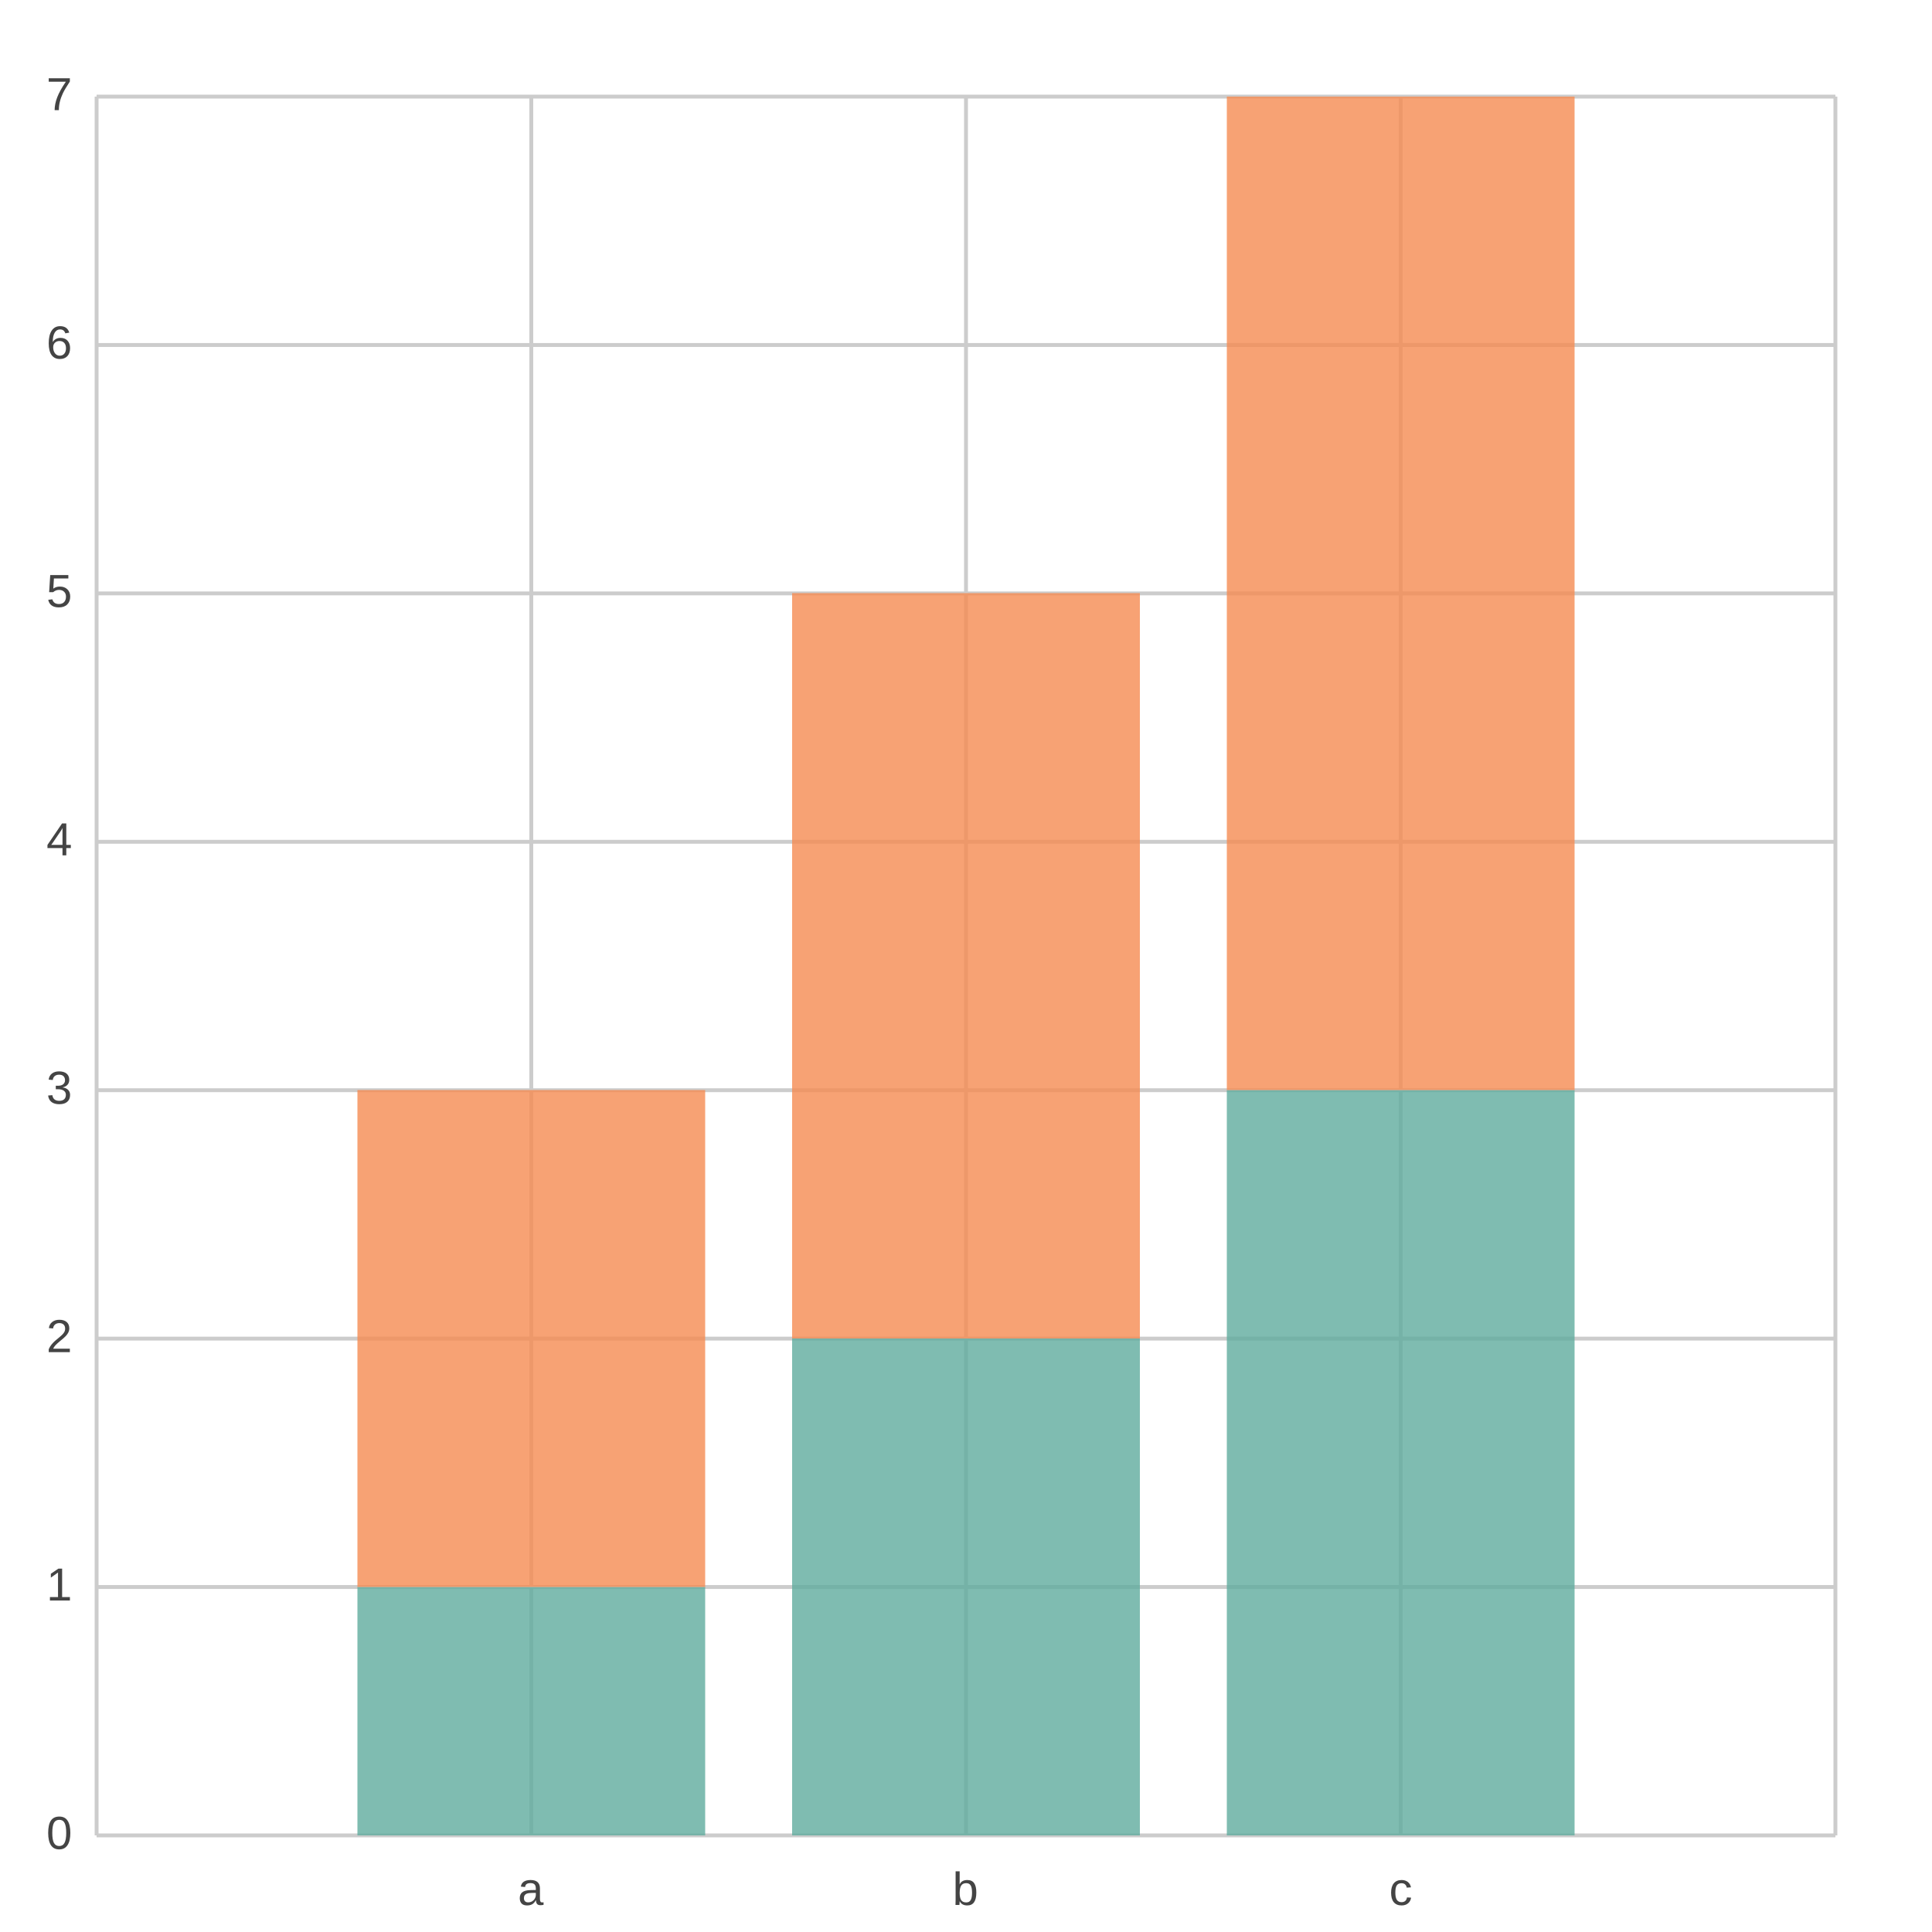
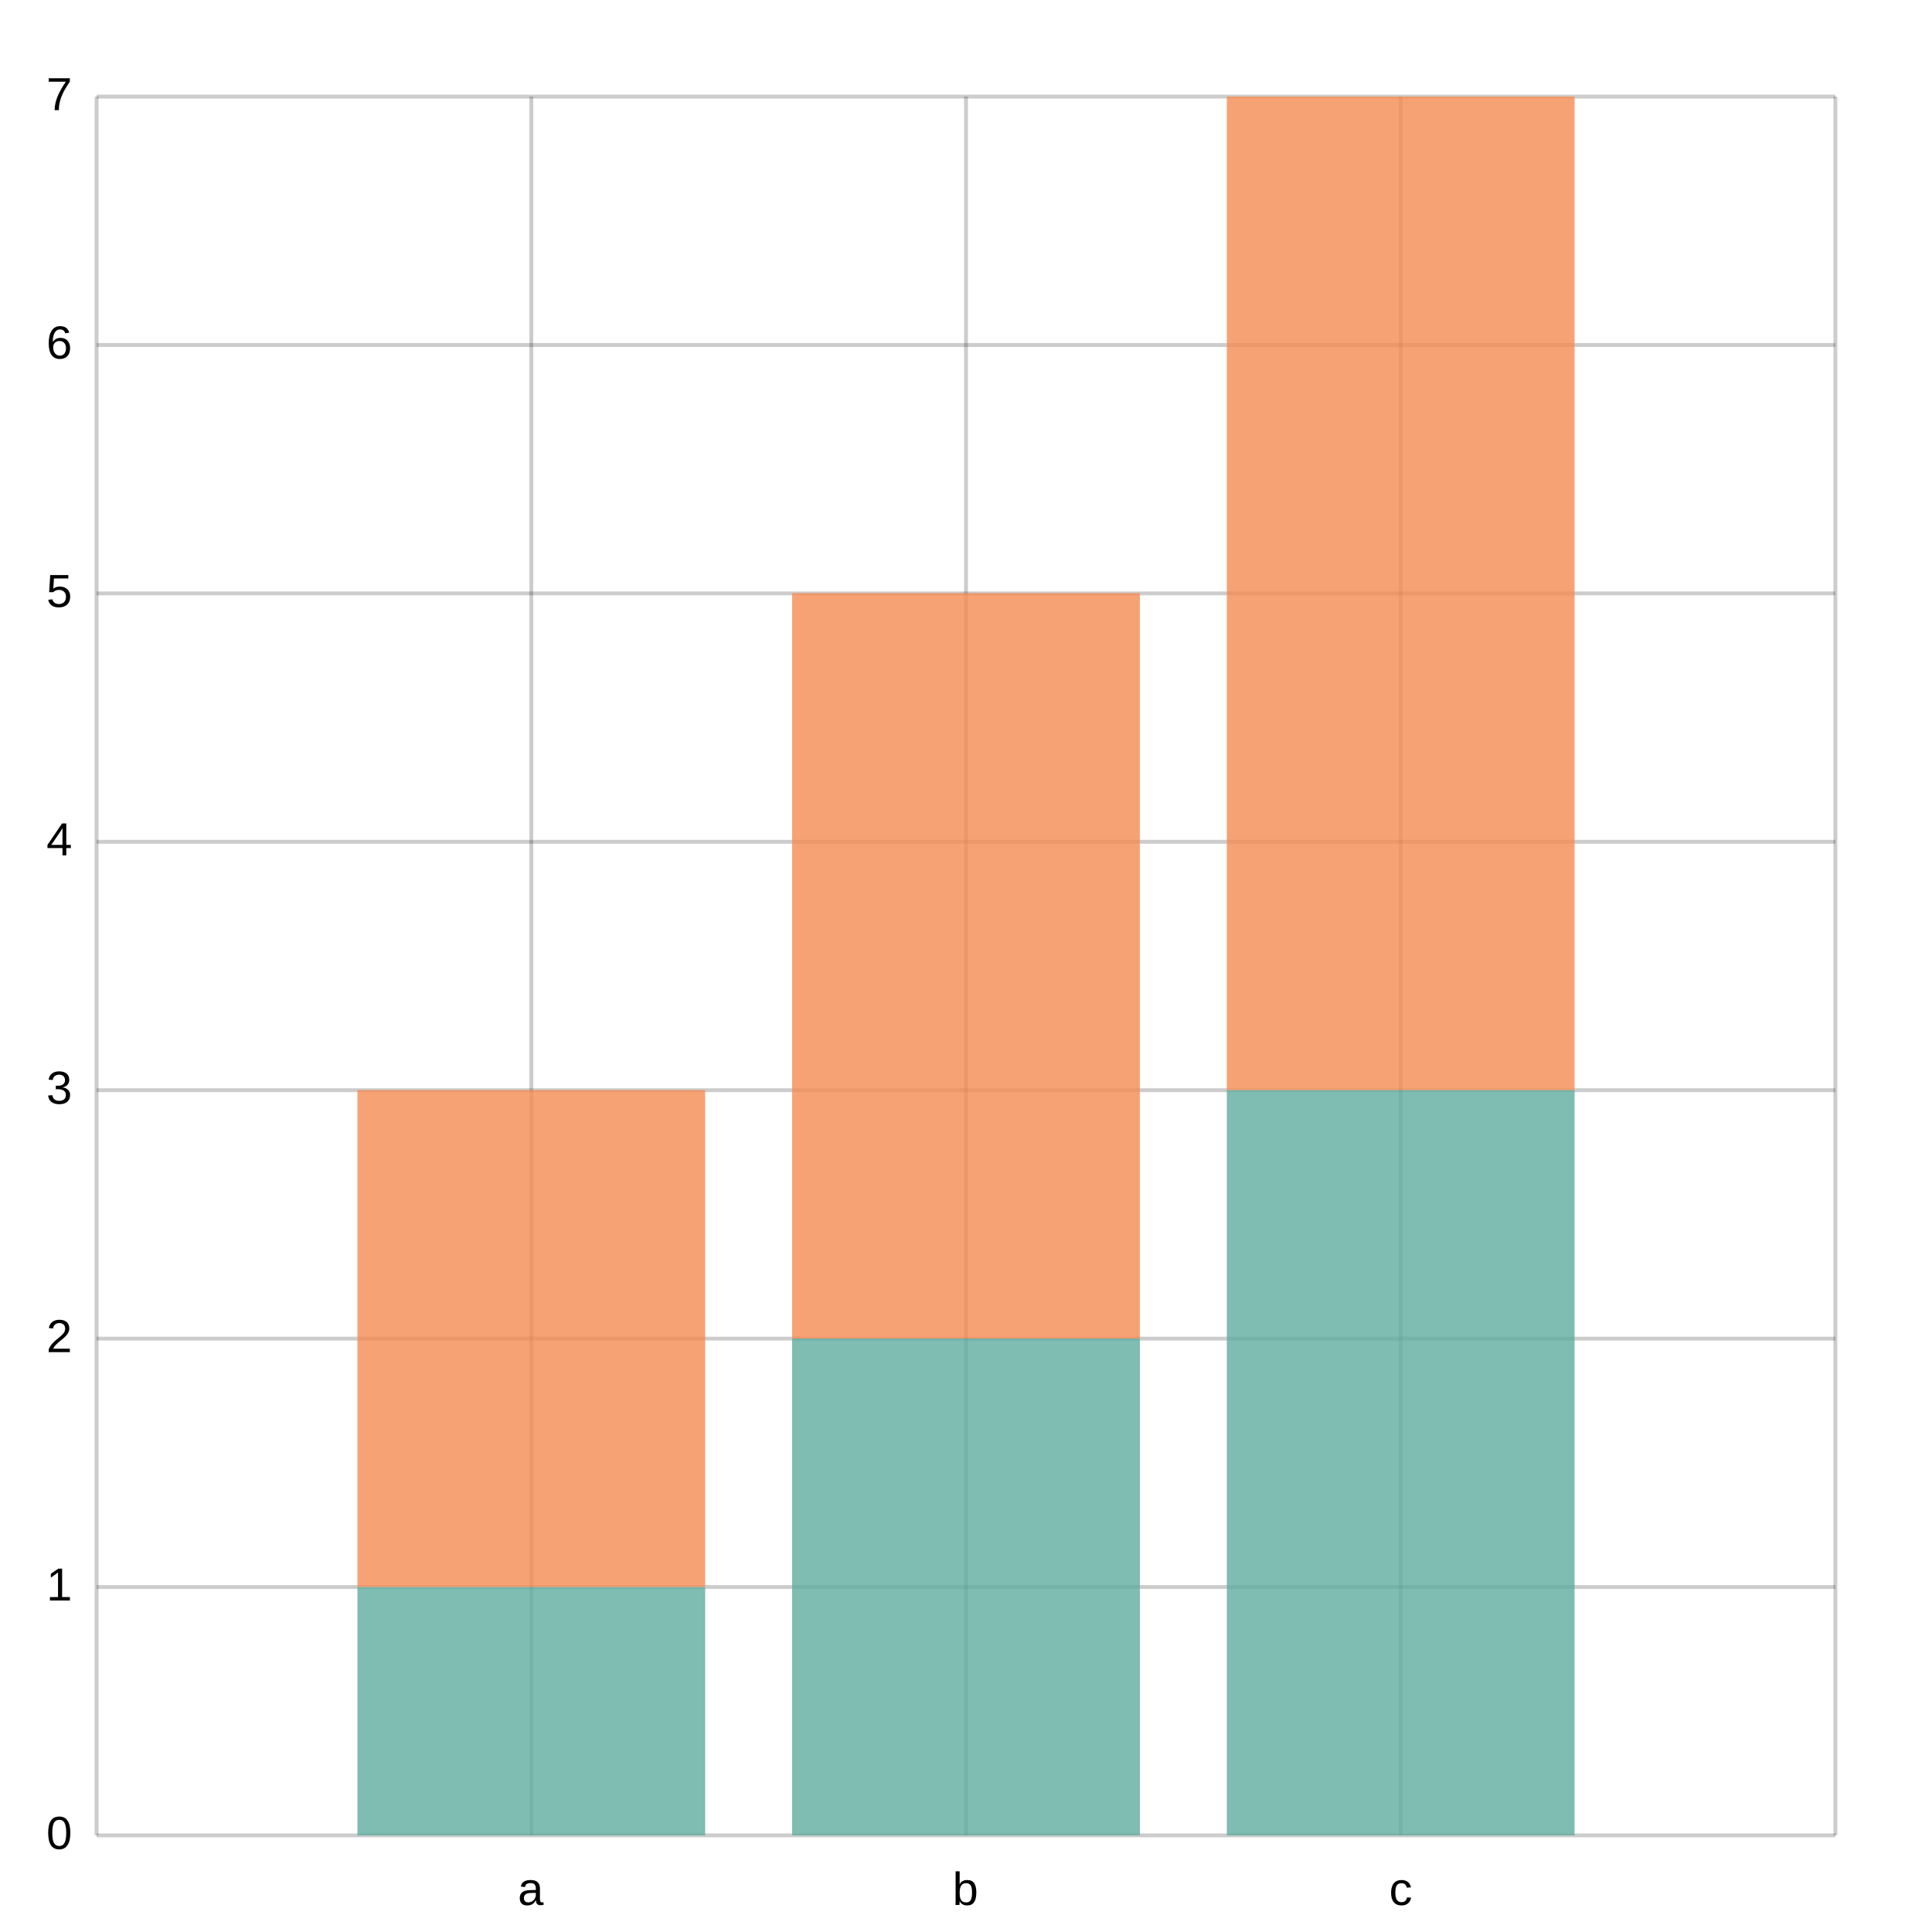
<svg xmlns="http://www.w3.org/2000/svg" width="500" height="500" viewBox="0 0 500 500">
  <path fill="#FFFFFF" d="M0 0 h500 v500 h-500 v-500Z" />
  <defs>
    <clipPath id="plot-clip">
      <rect x="0" y="0" width="450.0" height="450.0" />
    </clipPath>
  </defs>
  <g>
-     <path stroke="#CCCCCC" stroke-dasharray="None" d="M0 0.0 h450.0 M0 64.286 h450.0 M0 128.571 h450.0 M0 192.857 h450.0 M0 257.143 h450.0 M0 321.429 h450.0 M0 385.714 h450.0 M0 450.0 h450.0" transform="translate(25.0, 25.0)" />
-     <g font-size="12" font-family="Arial" fill="#444444" transform="translate(19.0, 25.0)">
+     <path stroke="#00000033" stroke-dasharray="None" d="M0 0.0 h450.0 M0 64.286 h450.0 M0 128.571 h450.0 M0 192.857 h450.0 M0 257.143 h450.0 M0 321.429 h450.0 M0 385.714 h450.0 M0 450.0 h450.0" transform="translate(25.0, 25.0)" />
+     <g font-size="12" font-family="Arial" fill="#000000ff" transform="translate(19.0, 25.0)">
      <text x="0" y="0.0" transform="translate(-7, 3.5)">7</text>
      <text x="0" y="64.286" transform="translate(-7, 3.5)">6</text>
      <text x="0" y="128.571" transform="translate(-7, 3.5)">5</text>
      <text x="0" y="192.857" transform="translate(-7, 3.5)">4</text>
      <text x="0" y="257.143" transform="translate(-7, 3.5)">3</text>
      <text x="0" y="321.429" transform="translate(-7, 3.5)">2</text>
      <text x="0" y="385.714" transform="translate(-7, 3.5)">1</text>
      <text x="0" y="450.0" transform="translate(-7, 3.5)">0</text>
    </g>
  </g>
  <g>
-     <path stroke="#CCCCCC" stroke-dasharray="None" d="M0.0 0 v450.0 M112.5 0 v450.0 M225.0 0 v450.0 M337.5 0 v450.0 M450.0 0 v450.0" transform="translate(25.0, 25.0)" />
-     <g font-size="12" font-family="Arial" fill="#444444" transform="translate(25.0, 43.0)">
+     <path stroke="#00000033" stroke-dasharray="None" d="M0.0 0 v450.0 M112.5 0 v450.0 M225.0 0 v450.0 M337.5 0 v450.0 M450.0 0 v450.0" transform="translate(25.0, 25.0)" />
+     <g font-size="12" font-family="Arial" fill="#000000ff" transform="translate(25.0, 43.0)">
      <text x="0.0" y="450.0" transform="translate(-2.0, 0)"> </text>
      <text x="112.5" y="450.0" transform="translate(-3.5, 0)">a</text>
      <text x="225.0" y="450.0" transform="translate(-3.5, 0)">b</text>
      <text x="337.5" y="450.0" transform="translate(-3.0, 0)">c</text>
      <text x="450.0" y="450.0" transform="translate(-2.0, 0)"> </text>
    </g>
  </g>
  <g opacity="0.8" transform="translate(-25.0, -25.0) rotate(180, 250.0, 250.0) scale(-1, 1) translate(-450.0, 0) translate(-45.0, 0)">
    <path d="M112.5 0.0 h90.0 v64.3 h-90.0 v-64.3Z M225.0 0.0 h90.0 v128.6 h-90.0 v-128.6Z M337.5 0.0 h90.0 v192.9 h-90.0 v-192.9Z" fill="#5fab9e" />
    <path d="M112.5 64.3 h90.0 v128.6 h-90.0 v-128.6Z M225.0 128.6 h90.0 v192.9 h-90.0 v-192.9Z M337.5 192.9 h90.0 v257.1 h-90.0 v-257.1Z" fill="#f58b51" />
  </g>
</svg>
